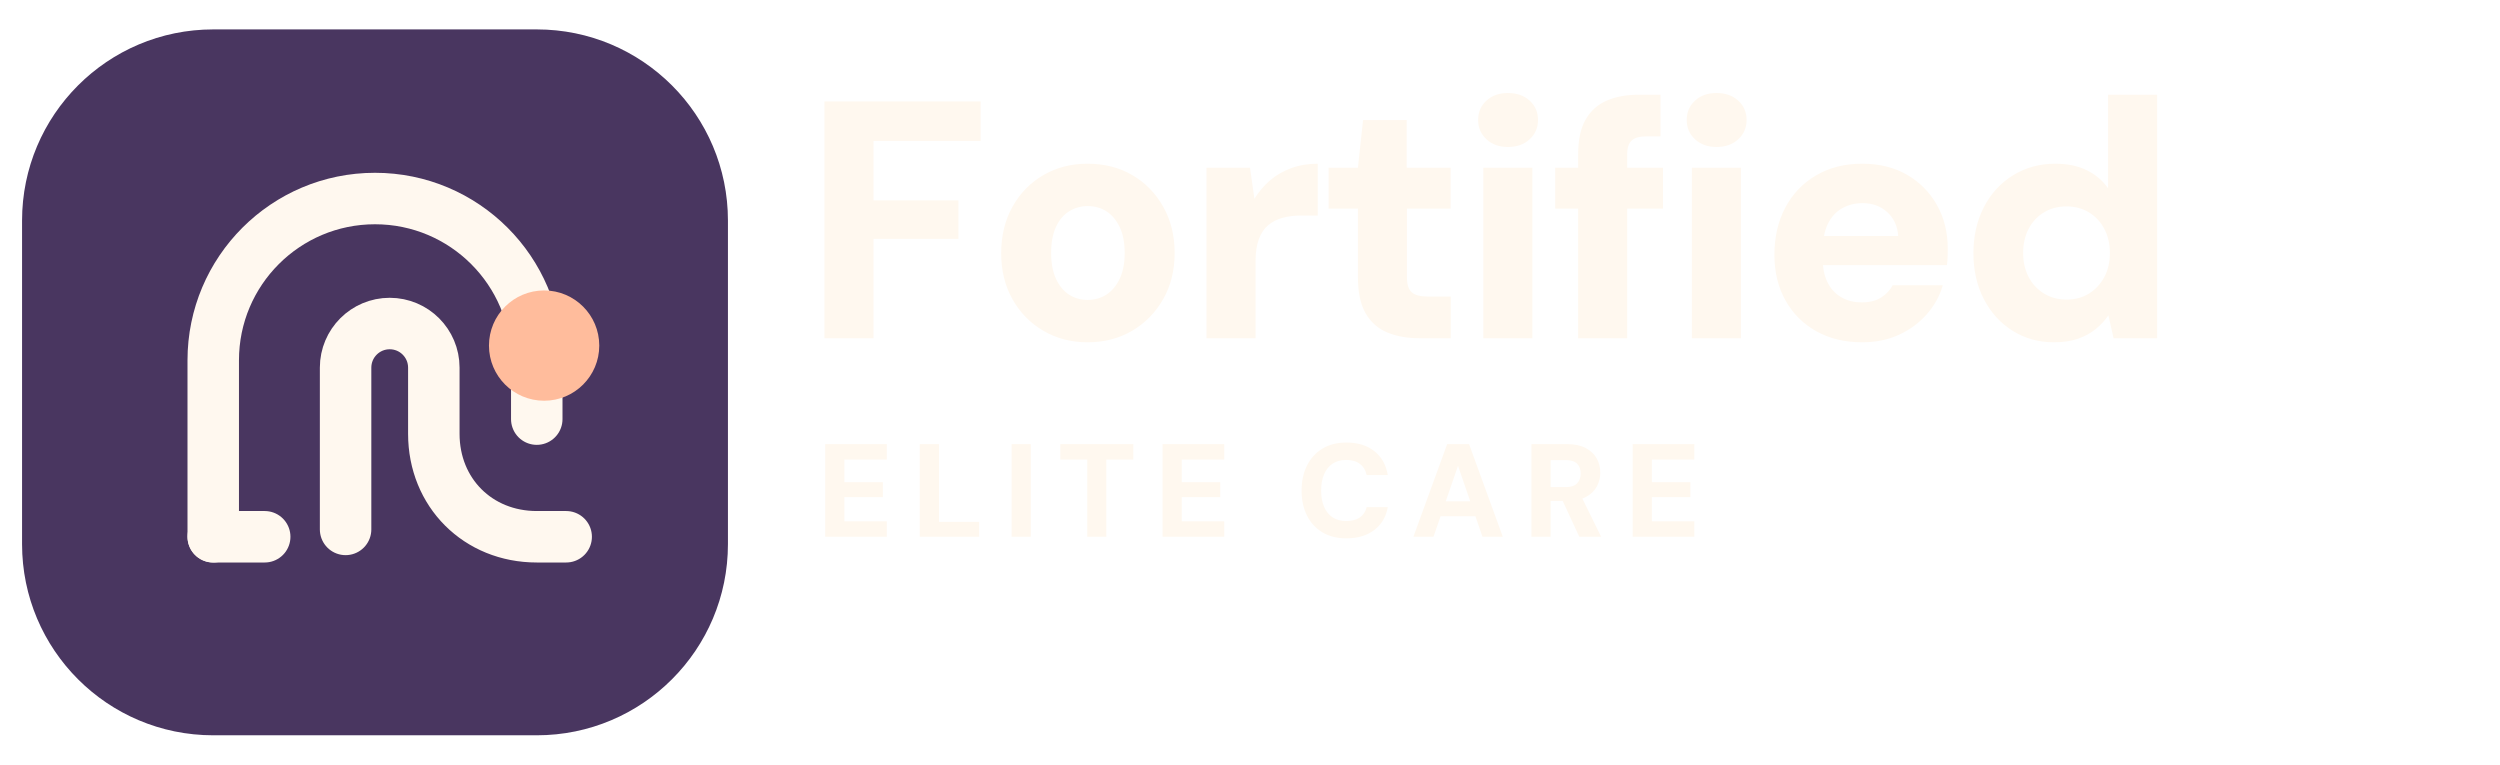
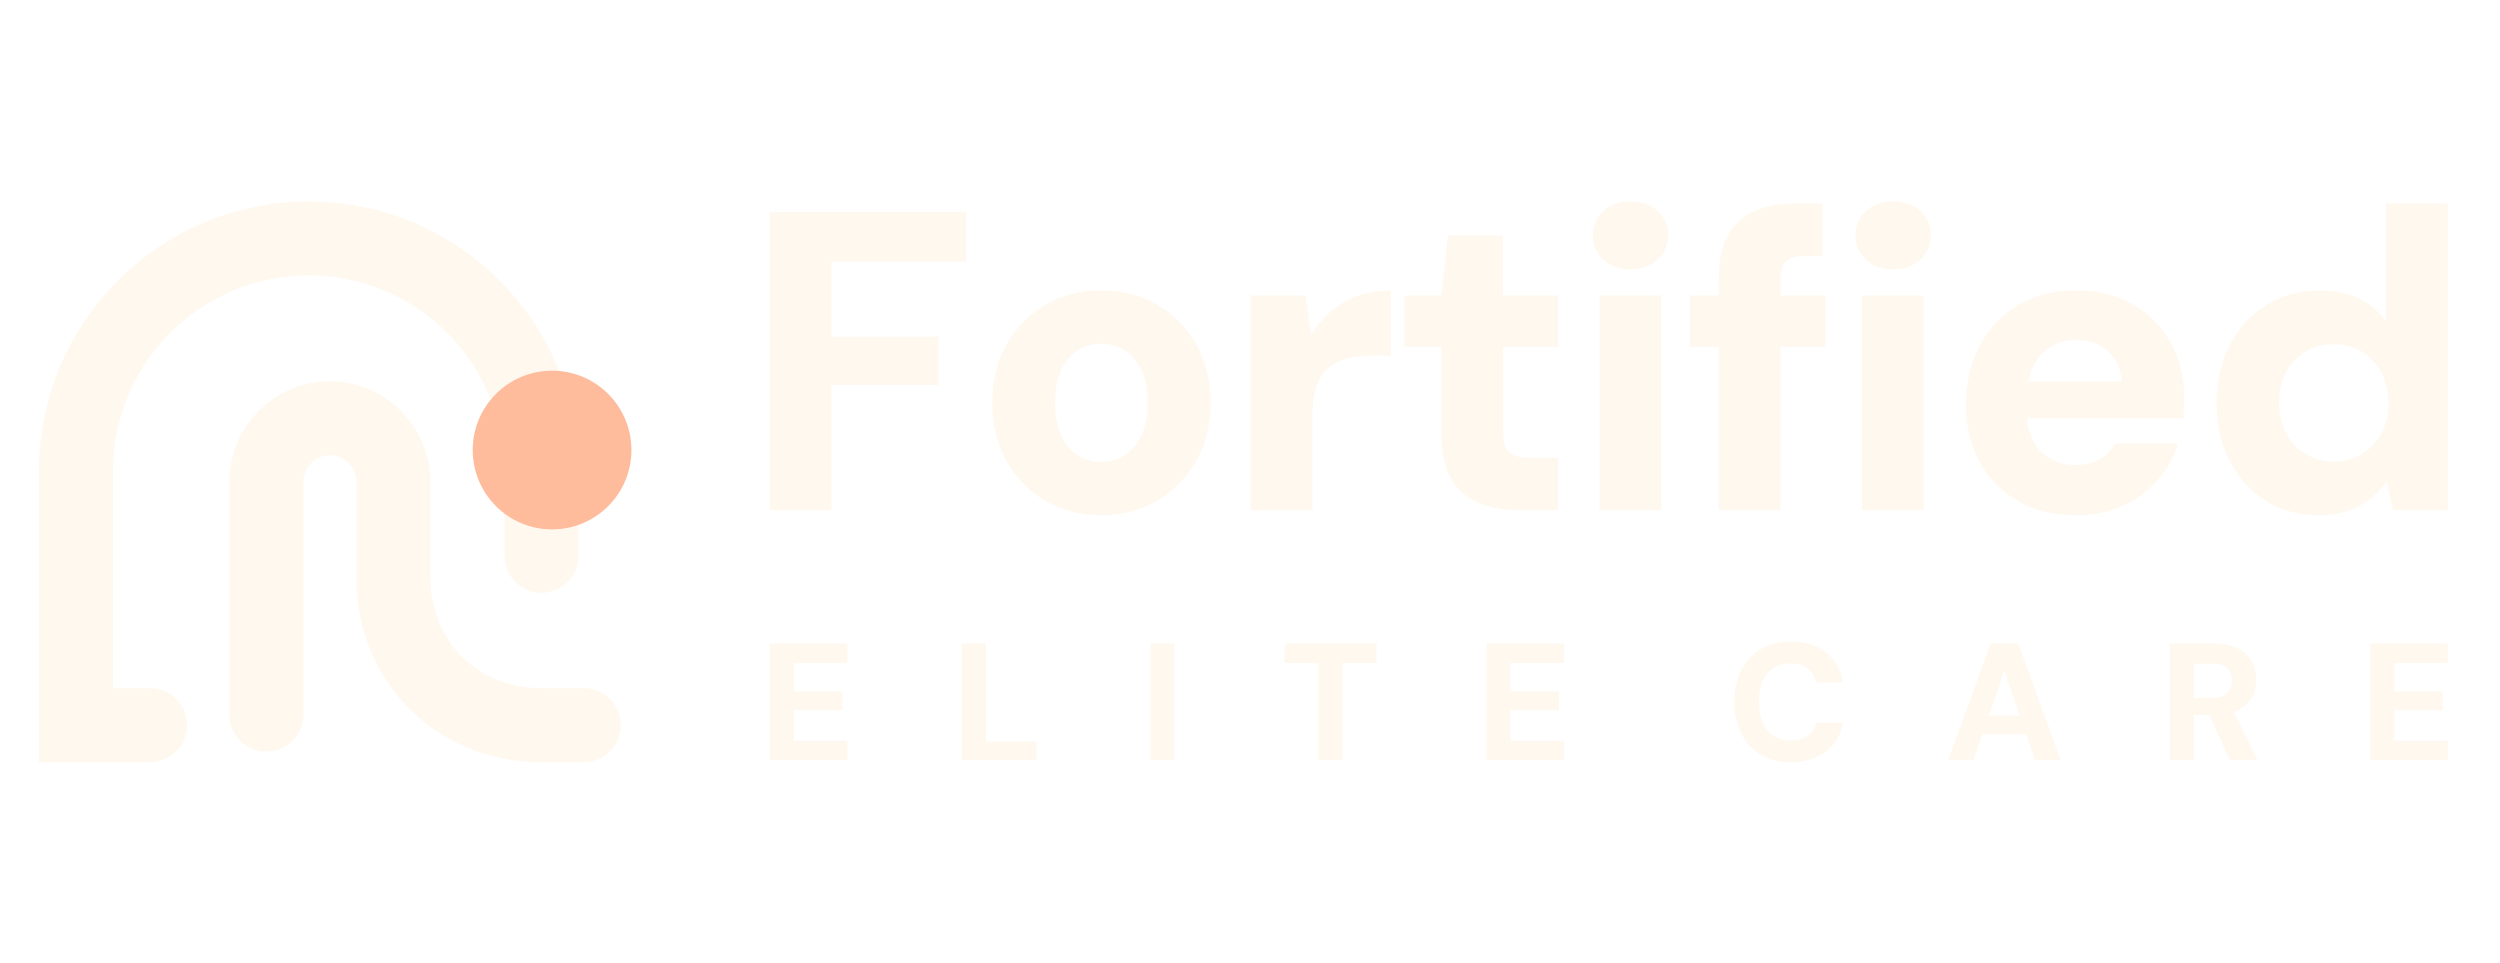
- <svg xmlns="http://www.w3.org/2000/svg" width="340" height="104" viewBox="0 0 340 104" role="img" aria-labelledby="title">
-   <g transform="translate(3 4)">
-     <rect width="96" height="96" rx="26" fill="#493660" />
-     <path d="M26 69V45a22 22 0 0 1 44 0v8" stroke="#FFF8EF" stroke-width="7" fill="none" stroke-linecap="round" />
-     <path d="M44 68V46a6 6 0 0 1 12 0v9c0 8 6 14 14 14h4" stroke="#FFF8EF" stroke-width="7" fill="none" stroke-linecap="round" />
-     <circle cx="71" cy="43" r="7.5" fill="#FFBC9C" />
-     <path d="M26 69h7" stroke="#FFF8EF" stroke-width="7" stroke-linecap="round" />
+ <svg xmlns="http://www.w3.org/2000/svg" width="270" height="104" viewBox="0 0 270 104" role="img" aria-labelledby="title">
+   <g transform="translate(-21.51198 -0.53372) scale(1.142755)" fill="none" stroke="#FFF8EF" stroke-width="7" stroke-linecap="round">
+     <path d="M33 69h-7V45a22 22 0 0 1 44 0v8" />
+     <path d="M44 68V46a6 6 0 0 1 12 0v9c0 8 6 14 14 14h4" />
+     <circle cx="71" cy="43" r="7.5" fill="#FFBC9C" stroke="none" />
  </g>
-   <path fill="#FFF8EF" d="M112.127 46.0V13.8H133.368V19.167H118.798V27.258H130.345V32.482H118.798V46.0Z M147.896 46.552Q144.579 46.552 141.907 44.992Q139.234 43.433 137.697 40.696Q136.161 37.959 136.161 34.454Q136.161 30.857 137.704 28.104Q139.248 25.351 141.911 23.807Q144.575 22.264 147.891 22.264Q151.332 22.264 153.982 23.807Q156.632 25.351 158.191 28.104Q159.751 30.857 159.751 34.408Q159.751 37.959 158.184 40.696Q156.618 43.433 153.961 44.992Q151.305 46.552 147.896 46.552ZM147.91 40.789Q149.339 40.789 150.461 40.074Q151.582 39.359 152.269 37.929Q152.957 36.5 152.957 34.408Q152.957 32.303 152.276 30.88Q151.596 29.457 150.482 28.742Q149.367 28.027 147.924 28.027Q146.54 28.027 145.395 28.742Q144.251 29.457 143.603 30.88Q142.955 32.303 142.955 34.408Q142.955 36.5 143.619 37.929Q144.283 39.359 145.398 40.074Q146.512 40.789 147.91 40.789Z M164.084 46.0V22.816H170L170.598 27.038Q171.509 25.571 172.744 24.516Q173.979 23.46 175.624 22.862Q177.268 22.264 179.218 22.264V29.312H176.921Q175.578 29.312 174.438 29.622Q173.297 29.932 172.472 30.629Q171.647 31.326 171.201 32.53Q170.755 33.735 170.755 35.524V46.0Z M193.037 46.0Q190.548 46.0 188.659 45.211Q186.77 44.422 185.723 42.607Q184.676 40.791 184.676 37.653V28.372H180.693V22.816H184.676L185.376 16.333H191.314V22.816H197.288V28.372H191.346V37.718Q191.346 39.17 191.995 39.752Q192.643 40.333 194.206 40.333H197.303V46.0Z M201.73 46.0V22.816H208.4V46.0ZM205.081 19.991Q203.286 19.991 202.156 18.941Q201.026 17.892 201.026 16.323Q201.026 14.721 202.156 13.686Q203.286 12.65 205.081 12.65Q206.895 12.65 208.032 13.686Q209.169 14.721 209.169 16.323Q209.169 17.892 208.032 18.941Q206.895 19.991 205.081 19.991Z M214.626 46.0V21.034Q214.626 18.02 215.652 16.246Q216.679 14.472 218.531 13.676Q220.383 12.88 222.886 12.88H225.831V18.547H223.903Q222.524 18.547 221.91 19.108Q221.296 19.669 221.296 20.997V46.0ZM211.503 28.372V22.816H226.171V28.372Z M230.098 46.0V22.816H236.768V46.0ZM233.449 19.991Q231.654 19.991 230.524 18.941Q229.394 17.892 229.394 16.323Q229.394 14.721 230.524 13.686Q231.654 12.65 233.449 12.65Q235.263 12.65 236.4 13.686Q237.537 14.721 237.537 16.323Q237.537 17.892 236.4 18.941Q235.263 19.991 233.449 19.991Z M253.259 46.552Q249.703 46.552 247.018 45.05Q244.334 43.548 242.827 40.86Q241.321 38.171 241.321 34.666Q241.321 31.051 242.788 28.256Q244.256 25.461 246.97 23.863Q249.684 22.264 253.254 22.264Q256.755 22.264 259.35 23.766Q261.945 25.268 263.419 27.874Q264.894 30.48 264.894 33.843Q264.894 34.303 264.878 34.874Q264.862 35.444 264.783 36.056H246.057V32.098H258.155Q258.017 30.086 256.674 28.856Q255.332 27.627 253.291 27.627Q251.765 27.627 250.521 28.33Q249.278 29.033 248.588 30.452Q247.899 31.871 247.899 34.027V35.38Q247.899 37.071 248.531 38.374Q249.163 39.677 250.374 40.401Q251.585 41.125 253.195 41.125Q254.794 41.125 255.833 40.463Q256.871 39.802 257.4 38.8H264.218Q263.601 40.967 262.044 42.736Q260.486 44.505 258.262 45.528Q256.038 46.552 253.259 46.552Z M279.337 46.552Q276.205 46.552 273.707 44.981Q271.209 43.41 269.797 40.666Q268.385 37.923 268.385 34.427Q268.385 30.931 269.813 28.161Q271.242 25.392 273.795 23.828Q276.348 22.264 279.512 22.264Q281.977 22.264 283.777 23.14Q285.578 24.016 286.695 25.602V12.88H293.365V46.0H287.45L286.741 42.892Q286.038 43.913 285.033 44.74Q284.028 45.568 282.628 46.06Q281.227 46.552 279.337 46.552ZM281.055 40.743Q282.807 40.743 284.119 39.913Q285.432 39.083 286.188 37.676Q286.944 36.27 286.944 34.408Q286.944 32.56 286.188 31.13Q285.432 29.701 284.103 28.887Q282.774 28.073 281.023 28.073Q279.317 28.073 277.972 28.887Q276.627 29.701 275.887 31.13Q275.147 32.56 275.147 34.376Q275.147 36.237 275.887 37.66Q276.627 39.083 277.972 39.913Q279.317 40.743 281.055 40.743Z M112.224 73.0V60.4H120.611V62.5H114.834V65.58H120.071V67.611H114.834V70.9H120.611V73.0Z M125.09 73.0V60.4H127.7V70.974H133.164V73.0Z M137.578 73.0V60.4H140.188V73.0Z M147.863 73.0V62.5H144.202V60.4H154.134V62.5H150.46V73.0Z M158.108 73.0V60.4H166.495V62.5H160.718V65.58H165.955V67.611H160.718V70.9H166.495V73.0Z M183.1 73.216Q181.214 73.216 179.848 72.397Q178.481 71.578 177.749 70.111Q177.016 68.644 177.016 66.725Q177.016 64.794 177.749 63.321Q178.481 61.847 179.848 61.016Q181.214 60.184 183.1 60.184Q185.412 60.184 186.894 61.343Q188.377 62.501 188.742 64.613H185.869Q185.657 63.632 184.945 63.092Q184.234 62.551 183.088 62.551Q181.99 62.551 181.234 63.058Q180.477 63.566 180.076 64.5Q179.675 65.433 179.675 66.725Q179.675 68.004 180.076 68.932Q180.477 69.859 181.234 70.361Q181.99 70.862 183.088 70.862Q184.234 70.862 184.939 70.371Q185.644 69.88 185.869 68.967H188.742Q188.389 70.949 186.901 72.083Q185.412 73.216 183.1 73.216Z M192.222 73.0 196.815 60.4H199.793L204.381 73.0H201.618L198.289 63.35L194.954 73.0ZM194.232 70.214 194.917 68.183H201.468L202.14 70.214Z M208.276 73.0V60.4H213.114Q214.64 60.4 215.646 60.927Q216.651 61.453 217.145 62.332Q217.639 63.21 217.639 64.292Q217.639 65.3 217.161 66.177Q216.683 67.055 215.679 67.591Q214.675 68.126 213.092 68.126H210.886V73.0ZM214.784 73.0 212.227 67.48H215.042L217.753 73.0ZM210.886 66.244H212.955Q213.991 66.244 214.483 65.738Q214.975 65.231 214.975 64.386Q214.975 63.56 214.489 63.067Q214.002 62.574 212.95 62.574H210.886Z M222.042 73.0V60.4H230.429V62.5H224.652V65.58H229.889V67.611H224.652V70.9H230.429V73.0Z" />
+   <g fill="#FFF8EF" transform="translate(-29 9.1)">
+     <path d="M112.127 46.0V13.8H133.368V19.167H118.798V27.258H130.345V32.482H118.798V46.0Z M147.896 46.552Q144.579 46.552 141.907 44.992Q139.234 43.433 137.697 40.696Q136.161 37.959 136.161 34.454Q136.161 30.857 137.704 28.104Q139.248 25.351 141.911 23.807Q144.575 22.264 147.891 22.264Q151.332 22.264 153.982 23.807Q156.632 25.351 158.191 28.104Q159.751 30.857 159.751 34.408Q159.751 37.959 158.184 40.696Q156.618 43.433 153.961 44.992Q151.305 46.552 147.896 46.552ZM147.91 40.789Q149.339 40.789 150.461 40.074Q151.582 39.359 152.269 37.929Q152.957 36.5 152.957 34.408Q152.957 32.303 152.276 30.88Q151.596 29.457 150.482 28.742Q149.367 28.027 147.924 28.027Q146.54 28.027 145.395 28.742Q144.251 29.457 143.603 30.88Q142.955 32.303 142.955 34.408Q142.955 36.5 143.619 37.929Q144.283 39.359 145.398 40.074Q146.512 40.789 147.91 40.789Z M164.084 46.0V22.816H170L170.598 27.038Q171.509 25.571 172.744 24.516Q173.979 23.46 175.624 22.862Q177.268 22.264 179.218 22.264V29.312H176.921Q175.578 29.312 174.438 29.622Q173.297 29.932 172.472 30.629Q171.647 31.326 171.201 32.53Q170.755 33.735 170.755 35.524V46.0Z M193.037 46.0Q190.548 46.0 188.659 45.211Q186.77 44.422 185.723 42.607Q184.676 40.791 184.676 37.653V28.372H180.693V22.816H184.676L185.376 16.333H191.314V22.816H197.288V28.372H191.346V37.718Q191.346 39.17 191.995 39.752Q192.643 40.333 194.206 40.333H197.303V46.0Z M201.73 46.0V22.816H208.4V46.0ZM205.081 19.991Q203.286 19.991 202.156 18.941Q201.026 17.892 201.026 16.323Q201.026 14.721 202.156 13.686Q203.286 12.65 205.081 12.65Q206.895 12.65 208.032 13.686Q209.169 14.721 209.169 16.323Q209.169 17.892 208.032 18.941Q206.895 19.991 205.081 19.991Z M214.626 46.0V21.034Q214.626 18.02 215.652 16.246Q216.679 14.472 218.531 13.676Q220.383 12.88 222.886 12.88H225.831V18.547H223.903Q222.524 18.547 221.91 19.108Q221.296 19.669 221.296 20.997V46.0ZM211.503 28.372V22.816H226.171V28.372Z M230.098 46.0V22.816H236.768V46.0ZM233.449 19.991Q231.654 19.991 230.524 18.941Q229.394 17.892 229.394 16.323Q229.394 14.721 230.524 13.686Q231.654 12.65 233.449 12.65Q235.263 12.65 236.4 13.686Q237.537 14.721 237.537 16.323Q237.537 17.892 236.4 18.941Q235.263 19.991 233.449 19.991Z M253.259 46.552Q249.703 46.552 247.018 45.05Q244.334 43.548 242.827 40.86Q241.321 38.171 241.321 34.666Q241.321 31.051 242.788 28.256Q244.256 25.461 246.97 23.863Q249.684 22.264 253.254 22.264Q256.755 22.264 259.35 23.766Q261.945 25.268 263.419 27.874Q264.894 30.48 264.894 33.843Q264.894 34.303 264.878 34.874Q264.862 35.444 264.783 36.056H246.057V32.098H258.155Q258.017 30.086 256.674 28.856Q255.332 27.627 253.291 27.627Q251.765 27.627 250.521 28.33Q249.278 29.033 248.588 30.452Q247.899 31.871 247.899 34.027V35.38Q247.899 37.071 248.531 38.374Q249.163 39.677 250.374 40.401Q251.585 41.125 253.195 41.125Q254.794 41.125 255.833 40.463Q256.871 39.802 257.4 38.8H264.218Q263.601 40.967 262.044 42.736Q260.486 44.505 258.262 45.528Q256.038 46.552 253.259 46.552Z M279.337 46.552Q276.205 46.552 273.707 44.981Q271.209 43.41 269.797 40.666Q268.385 37.923 268.385 34.427Q268.385 30.931 269.813 28.161Q271.242 25.392 273.795 23.828Q276.348 22.264 279.512 22.264Q281.977 22.264 283.777 23.14Q285.578 24.016 286.695 25.602V12.88H293.365V46.0H287.45L286.741 42.892Q286.038 43.913 285.033 44.74Q284.028 45.568 282.628 46.06Q281.227 46.552 279.337 46.552ZM281.055 40.743Q282.807 40.743 284.119 39.913Q285.432 39.083 286.188 37.676Q286.944 36.27 286.944 34.408Q286.944 32.56 286.188 31.13Q285.432 29.701 284.103 28.887Q282.774 28.073 281.023 28.073Q279.317 28.073 277.972 28.887Q276.627 29.701 275.887 31.13Q275.147 32.56 275.147 34.376Q275.147 36.237 275.887 37.66Q276.627 39.083 277.972 39.913Q279.317 40.743 281.055 40.743Z" />
+     <path transform="translate(-0.09632812 0)" d="M112.224 73.0V60.4H120.611V62.5H114.834V65.58H120.071V67.611H114.834V70.9H120.611V73.0Z" />
+     <path transform="translate(7.782772 0)" d="M125.09 73.0V60.4H127.7V70.974H133.164V73.0Z" />
+     <path transform="translate(15.66187 0)" d="M137.578 73.0V60.4H140.188V73.0Z" />
+     <path transform="translate(23.54097 0)" d="M147.863 73.0V62.5H144.202V60.4H154.134V62.5H150.46V73.0Z" />
+     <path transform="translate(31.42007 0)" d="M158.108 73.0V60.4H166.495V62.5H160.718V65.58H165.955V67.611H160.718V70.9H166.495V73.0Z" />
+     <path transform="translate(39.29917 0)" d="M183.1 73.216Q181.214 73.216 179.848 72.397Q178.481 71.578 177.749 70.111Q177.016 68.644 177.016 66.725Q177.016 64.794 177.749 63.321Q178.481 61.847 179.848 61.016Q181.214 60.184 183.1 60.184Q185.412 60.184 186.894 61.343Q188.377 62.501 188.742 64.613H185.869Q185.657 63.632 184.945 63.092Q184.234 62.551 183.088 62.551Q181.99 62.551 181.234 63.058Q180.477 63.566 180.076 64.5Q179.675 65.433 179.675 66.725Q179.675 68.004 180.076 68.932Q180.477 69.859 181.234 70.361Q181.99 70.862 183.088 70.862Q184.234 70.862 184.939 70.371Q185.644 69.88 185.869 68.967H188.742Q188.389 70.949 186.901 72.083Q185.412 73.216 183.1 73.216Z" />
+     <path transform="translate(47.17828 0)" d="M192.222 73.0 196.815 60.4H199.793L204.381 73.0H201.618L198.289 63.35L194.954 73.0ZM194.232 70.214 194.917 68.183H201.468L202.14 70.214Z" />
+     <path transform="translate(55.05738 0)" d="M208.276 73.0V60.4H213.114Q214.64 60.4 215.646 60.927Q216.651 61.453 217.145 62.332Q217.639 63.21 217.639 64.292Q217.639 65.3 217.161 66.177Q216.683 67.055 215.679 67.591Q214.675 68.126 213.092 68.126H210.886V73.0ZM214.784 73.0 212.227 67.48H215.042L217.753 73.0ZM210.886 66.244H212.955Q213.991 66.244 214.483 65.738Q214.975 65.231 214.975 64.386Q214.975 63.56 214.489 63.067Q214.002 62.574 212.95 62.574H210.886Z" />
+     <path transform="translate(62.93648 0)" d="M222.042 73.0V60.4H230.429V62.5H224.652V65.58H229.889V67.611H224.652V70.9H230.429V73.0Z" />
+   </g>
</svg>
